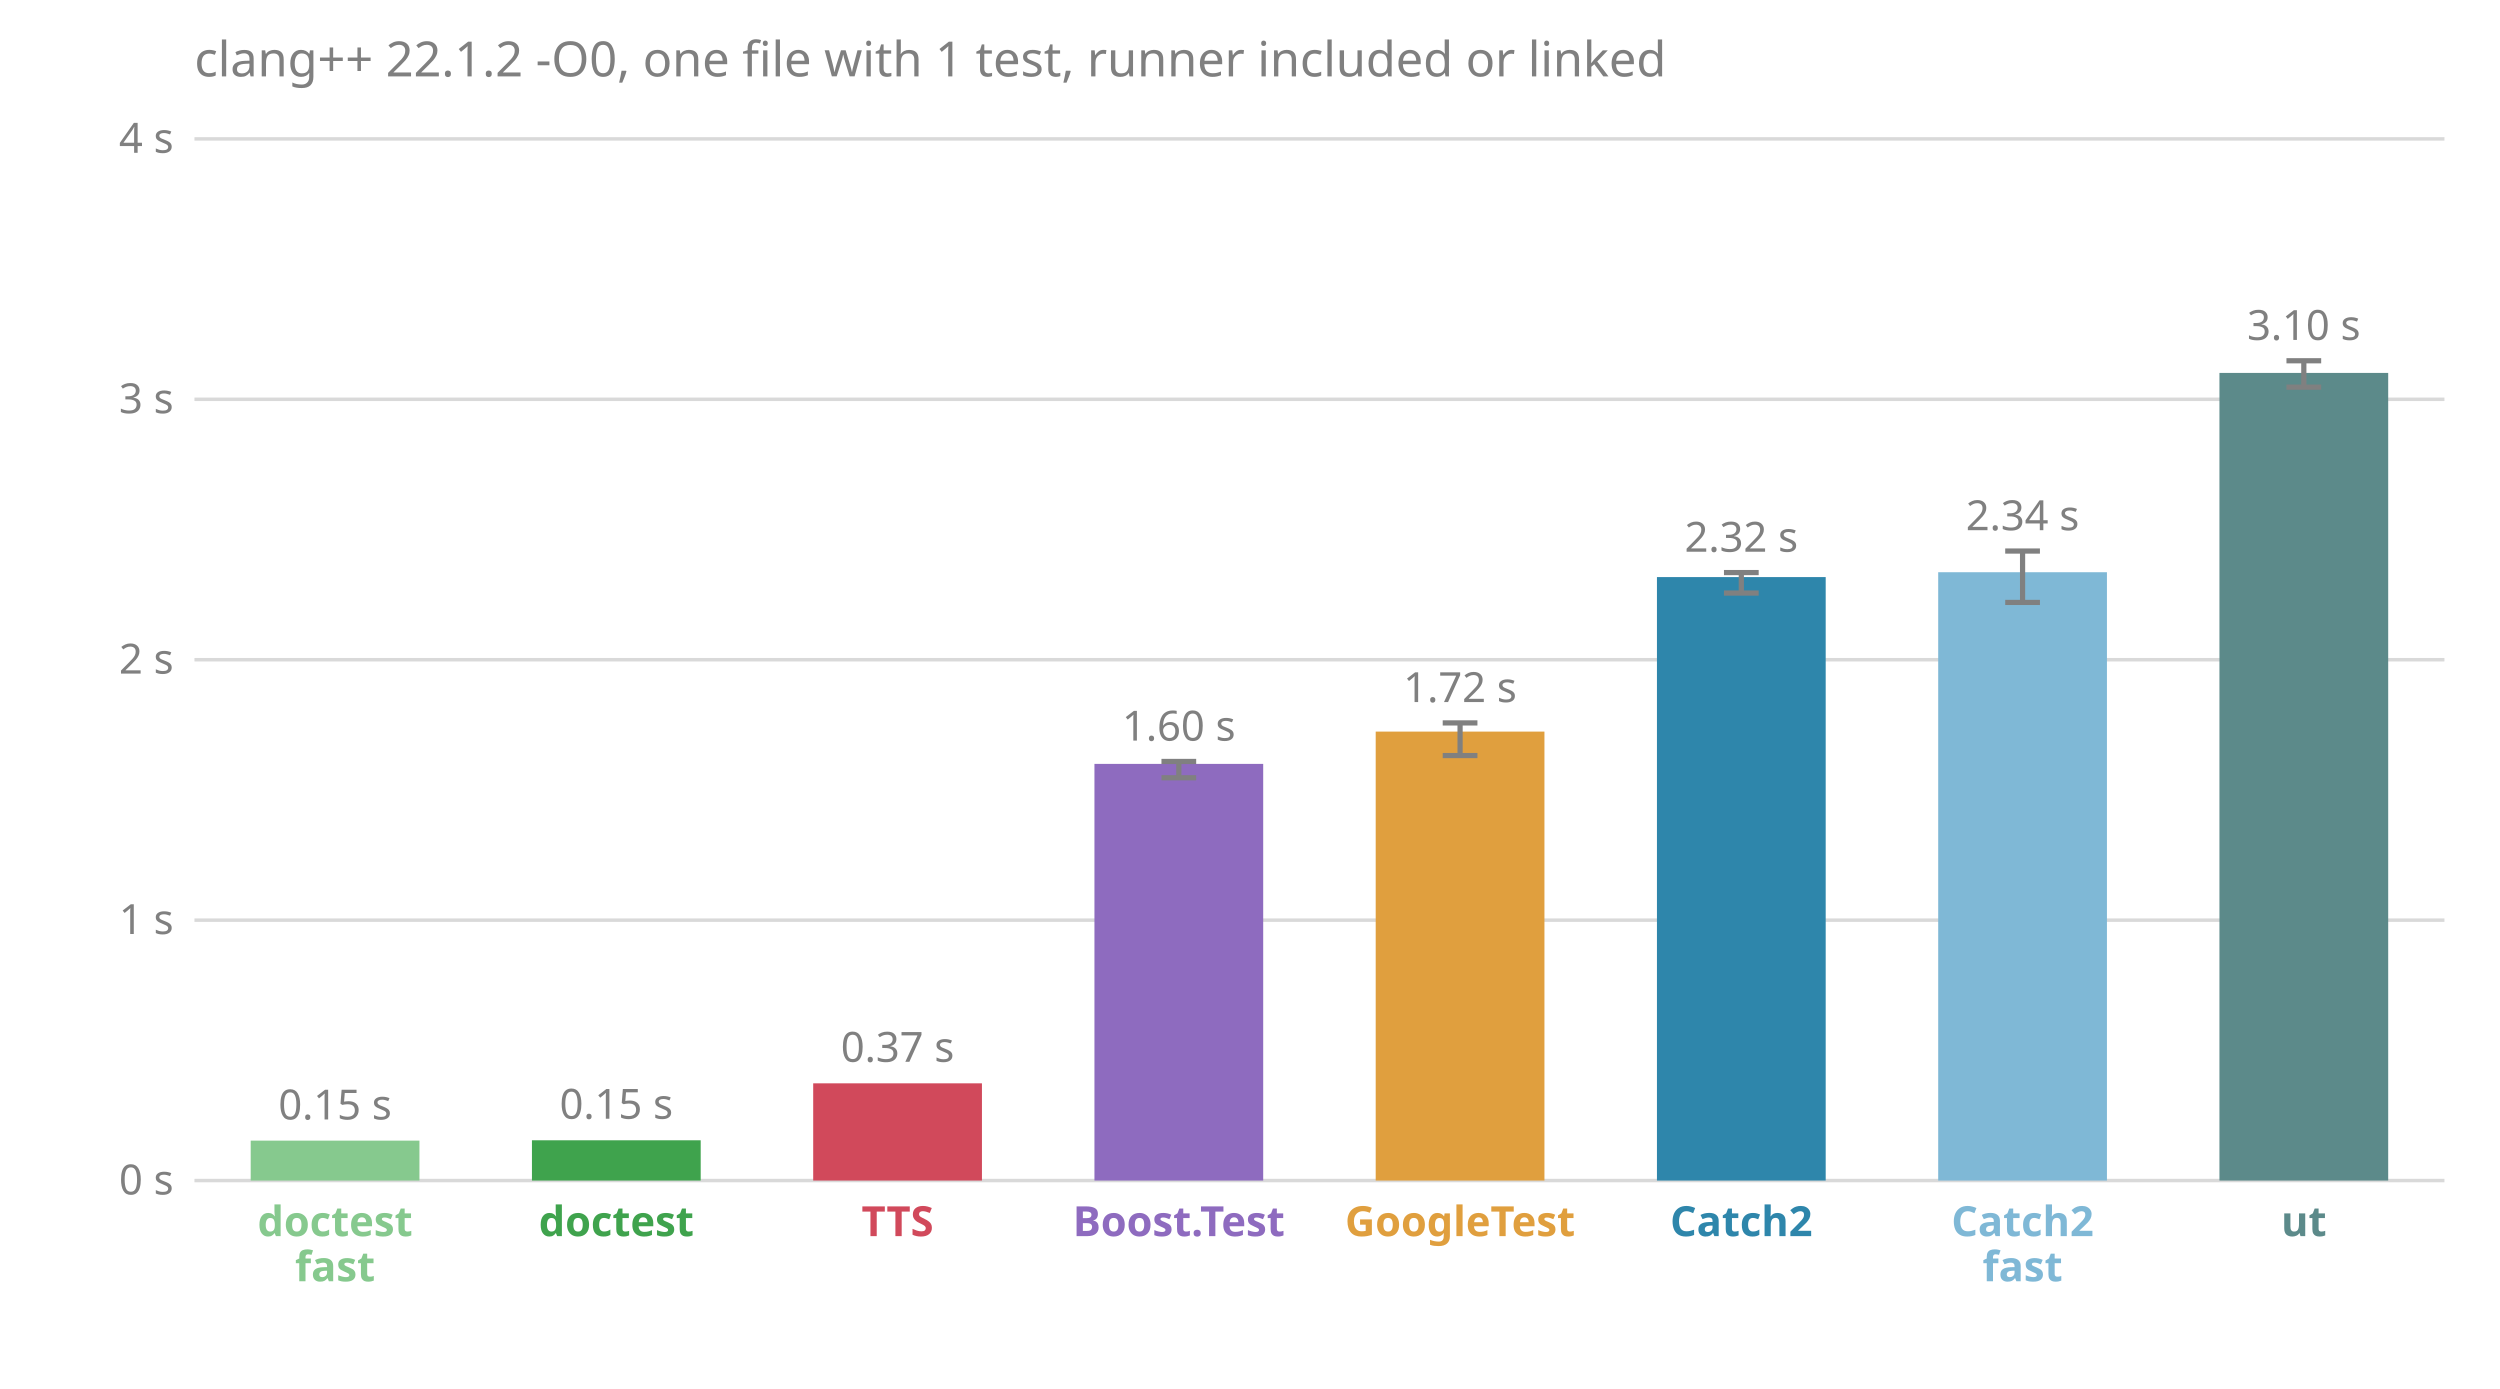
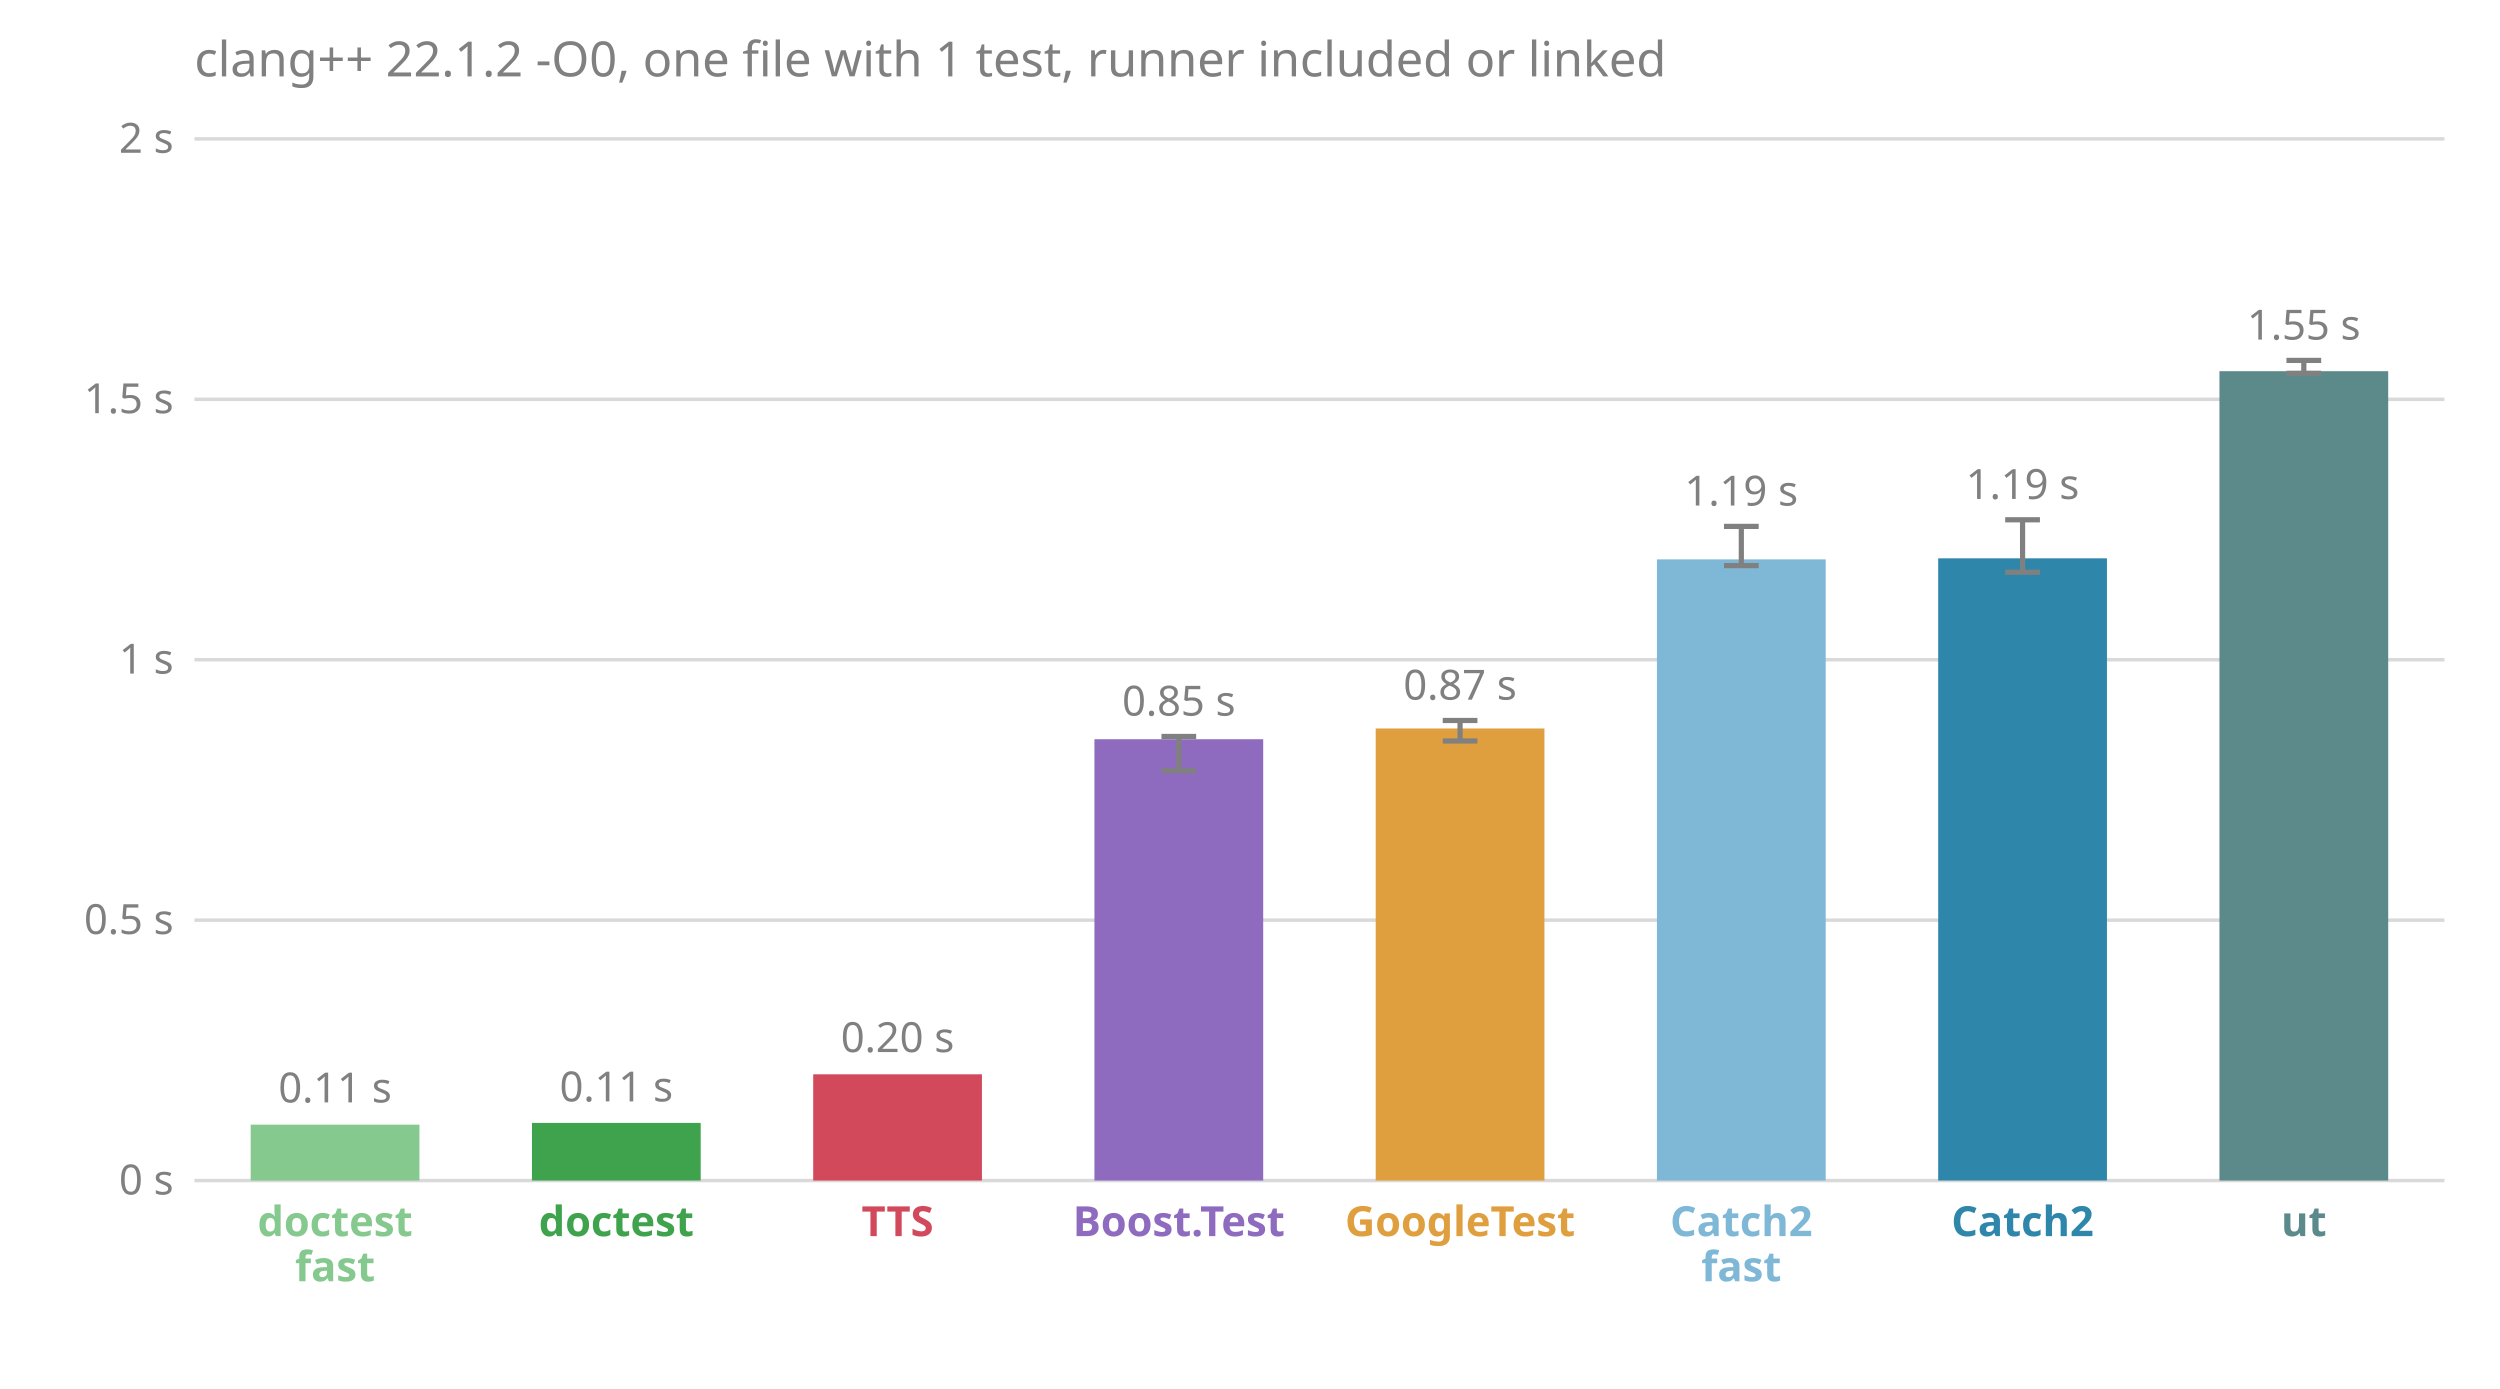
<svg xmlns="http://www.w3.org/2000/svg" viewBox="0 0 720 400" font-family="sans-serif" font-size="12">
  <text x="56.0" y="22.0" fill="#808080" font-size="14">clang++ 22.1.2 -O0, one file with 1 test, runner included or linked</text>
  <line x1="56.0" x2="704.0" y1="340.0" y2="340.0" stroke="#808080" stroke-opacity="0.3" />
  <text x="50.0" y="344.0" fill="#808080" text-anchor="end">0 s</text>
  <line x1="56.0" x2="704.0" y1="265.0" y2="265.0" stroke="#808080" stroke-opacity="0.3" />
-   <text x="50.0" y="269.0" fill="#808080" text-anchor="end">1 s</text>
+   <text x="50.0" y="269.0" fill="#808080" text-anchor="end">0.5 s</text>
  <line x1="56.0" x2="704.0" y1="190.0" y2="190.0" stroke="#808080" stroke-opacity="0.3" />
-   <text x="50.0" y="194.0" fill="#808080" text-anchor="end">2 s</text>
+   <text x="50.0" y="194.0" fill="#808080" text-anchor="end">1 s</text>
  <line x1="56.0" x2="704.0" y1="115.0" y2="115.0" stroke="#808080" stroke-opacity="0.3" />
-   <text x="50.0" y="119.0" fill="#808080" text-anchor="end">3 s</text>
+   <text x="50.0" y="119.0" fill="#808080" text-anchor="end">1.5 s</text>
  <line x1="56.0" x2="704.0" y1="40.0" y2="40.0" stroke="#808080" stroke-opacity="0.3" />
-   <text x="50.0" y="44.0" fill="#808080" text-anchor="end">4 s</text>
-   <rect x="72.2" y="328.5" width="48.6" height="11.5" fill="#86c98e" />
-   <text x="96.5" y="322.4" fill="#808080" text-anchor="middle">0.15 s</text>
+   <text x="50.0" y="44.0" fill="#808080" text-anchor="end">2 s</text>
+   <rect x="72.2" y="323.9" width="48.6" height="16.1" fill="#86c98e" />
+   <text x="96.5" y="317.5" fill="#808080" text-anchor="middle">0.11 s</text>
  <text x="96.5" y="356.0" fill="#86c98e" font-weight="bold" text-anchor="middle">doctest</text>
  <text x="96.5" y="369.0" fill="#86c98e" font-weight="bold" text-anchor="middle">fast</text>
-   <rect x="153.2" y="328.4" width="48.6" height="11.6" fill="#3fa34d" />
-   <text x="177.5" y="322.2" fill="#808080" text-anchor="middle">0.15 s</text>
+   <rect x="153.2" y="323.4" width="48.6" height="16.6" fill="#3fa34d" />
+   <text x="177.5" y="317.2" fill="#808080" text-anchor="middle">0.11 s</text>
  <text x="177.5" y="356.0" fill="#3fa34d" font-weight="bold" text-anchor="middle">doctest</text>
-   <rect x="234.2" y="312.0" width="48.6" height="28.0" fill="#d1495b" />
-   <text x="258.5" y="305.8" fill="#808080" text-anchor="middle">0.37 s</text>
+   <rect x="234.2" y="309.4" width="48.6" height="30.6" fill="#d1495b" />
+   <text x="258.5" y="303.0" fill="#808080" text-anchor="middle">0.20 s</text>
  <text x="258.5" y="356.0" fill="#d1495b" font-weight="bold" text-anchor="middle">TTS</text>
-   <rect x="315.2" y="220.0" width="48.6" height="120.0" fill="#8e6bbf" />
-   <line x1="339.5" x2="339.5" y1="224.0" y2="219.3" stroke="#808080" stroke-width="1.5" />
-   <line x1="334.5" x2="344.5" y1="224.0" y2="224.0" stroke="#808080" stroke-width="1.5" />
-   <line x1="334.5" x2="344.5" y1="219.3" y2="219.3" stroke="#808080" stroke-width="1.5" />
-   <text x="339.5" y="213.3" fill="#808080" text-anchor="middle">1.60 s</text>
+   <rect x="315.2" y="212.9" width="48.6" height="127.1" fill="#8e6bbf" />
+   <line x1="339.5" x2="339.5" y1="222.0" y2="212.1" stroke="#808080" stroke-width="1.5" />
+   <line x1="334.5" x2="344.5" y1="222.0" y2="222.0" stroke="#808080" stroke-width="1.5" />
+   <line x1="334.5" x2="344.5" y1="212.1" y2="212.1" stroke="#808080" stroke-width="1.5" />
+   <text x="339.5" y="206.1" fill="#808080" text-anchor="middle">0.85 s</text>
  <text x="339.5" y="356.0" fill="#8e6bbf" font-weight="bold" text-anchor="middle">Boost.Test</text>
-   <rect x="396.2" y="210.7" width="48.6" height="129.3" fill="#e09f3e" />
-   <line x1="420.5" x2="420.5" y1="217.6" y2="208.2" stroke="#808080" stroke-width="1.5" />
-   <line x1="415.5" x2="425.5" y1="217.6" y2="217.6" stroke="#808080" stroke-width="1.5" />
-   <line x1="415.5" x2="425.5" y1="208.2" y2="208.2" stroke="#808080" stroke-width="1.5" />
-   <text x="420.5" y="202.2" fill="#808080" text-anchor="middle">1.72 s</text>
+   <rect x="396.2" y="209.8" width="48.6" height="130.2" fill="#e09f3e" />
+   <line x1="420.5" x2="420.5" y1="213.4" y2="207.5" stroke="#808080" stroke-width="1.5" />
+   <line x1="415.5" x2="425.5" y1="213.4" y2="213.4" stroke="#808080" stroke-width="1.5" />
+   <line x1="415.5" x2="425.5" y1="207.5" y2="207.5" stroke="#808080" stroke-width="1.5" />
+   <text x="420.5" y="201.5" fill="#808080" text-anchor="middle">0.87 s</text>
  <text x="420.5" y="356.0" fill="#e09f3e" font-weight="bold" text-anchor="middle">GoogleTest</text>
-   <rect x="477.2" y="166.2" width="48.6" height="173.8" fill="#2e86ab" />
-   <line x1="501.5" x2="501.5" y1="170.8" y2="164.9" stroke="#808080" stroke-width="1.5" />
-   <line x1="496.5" x2="506.5" y1="170.8" y2="170.8" stroke="#808080" stroke-width="1.5" />
-   <line x1="496.5" x2="506.5" y1="164.9" y2="164.9" stroke="#808080" stroke-width="1.5" />
-   <text x="501.5" y="158.9" fill="#808080" text-anchor="middle">2.32 s</text>
-   <text x="501.5" y="356.0" fill="#2e86ab" font-weight="bold" text-anchor="middle">Catch2</text>
-   <rect x="558.2" y="164.8" width="48.6" height="175.2" fill="#7fb8d6" />
-   <line x1="582.5" x2="582.5" y1="173.5" y2="158.7" stroke="#808080" stroke-width="1.5" />
-   <line x1="577.5" x2="587.5" y1="173.5" y2="173.5" stroke="#808080" stroke-width="1.5" />
-   <line x1="577.5" x2="587.5" y1="158.7" y2="158.7" stroke="#808080" stroke-width="1.5" />
-   <text x="582.5" y="152.7" fill="#808080" text-anchor="middle">2.34 s</text>
-   <text x="582.5" y="356.0" fill="#7fb8d6" font-weight="bold" text-anchor="middle">Catch2</text>
-   <text x="582.5" y="369.0" fill="#7fb8d6" font-weight="bold" text-anchor="middle">fast</text>
-   <rect x="639.2" y="107.4" width="48.6" height="232.6" fill="#5c8a8a" />
-   <line x1="663.5" x2="663.5" y1="111.5" y2="103.9" stroke="#808080" stroke-width="1.5" />
-   <line x1="658.5" x2="668.5" y1="111.5" y2="111.5" stroke="#808080" stroke-width="1.5" />
-   <line x1="658.5" x2="668.5" y1="103.9" y2="103.9" stroke="#808080" stroke-width="1.5" />
-   <text x="663.5" y="97.9" fill="#808080" text-anchor="middle">3.10 s</text>
+   <rect x="477.2" y="161.1" width="48.6" height="178.9" fill="#7fb8d6" />
+   <line x1="501.5" x2="501.5" y1="162.9" y2="151.6" stroke="#808080" stroke-width="1.5" />
+   <line x1="496.5" x2="506.5" y1="162.9" y2="162.9" stroke="#808080" stroke-width="1.5" />
+   <line x1="496.5" x2="506.5" y1="151.6" y2="151.6" stroke="#808080" stroke-width="1.5" />
+   <text x="501.5" y="145.6" fill="#808080" text-anchor="middle">1.19 s</text>
+   <text x="501.5" y="356.0" fill="#7fb8d6" font-weight="bold" text-anchor="middle">Catch2</text>
+   <text x="501.5" y="369.0" fill="#7fb8d6" font-weight="bold" text-anchor="middle">fast</text>
+   <rect x="558.2" y="160.8" width="48.6" height="179.2" fill="#2e86ab" />
+   <line x1="582.5" x2="582.5" y1="164.8" y2="149.7" stroke="#808080" stroke-width="1.5" />
+   <line x1="577.5" x2="587.5" y1="164.8" y2="164.8" stroke="#808080" stroke-width="1.5" />
+   <line x1="577.5" x2="587.5" y1="149.7" y2="149.7" stroke="#808080" stroke-width="1.5" />
+   <text x="582.5" y="143.7" fill="#808080" text-anchor="middle">1.19 s</text>
+   <text x="582.5" y="356.0" fill="#2e86ab" font-weight="bold" text-anchor="middle">Catch2</text>
+   <rect x="639.2" y="106.9" width="48.6" height="233.1" fill="#5c8a8a" />
+   <line x1="663.5" x2="663.5" y1="107.5" y2="103.8" stroke="#808080" stroke-width="1.5" />
+   <line x1="658.5" x2="668.5" y1="107.5" y2="107.5" stroke="#808080" stroke-width="1.5" />
+   <line x1="658.5" x2="668.5" y1="103.8" y2="103.8" stroke="#808080" stroke-width="1.5" />
+   <text x="663.5" y="97.8" fill="#808080" text-anchor="middle">1.55 s</text>
  <text x="663.5" y="356.0" fill="#5c8a8a" font-weight="bold" text-anchor="middle">ut</text>
</svg>
